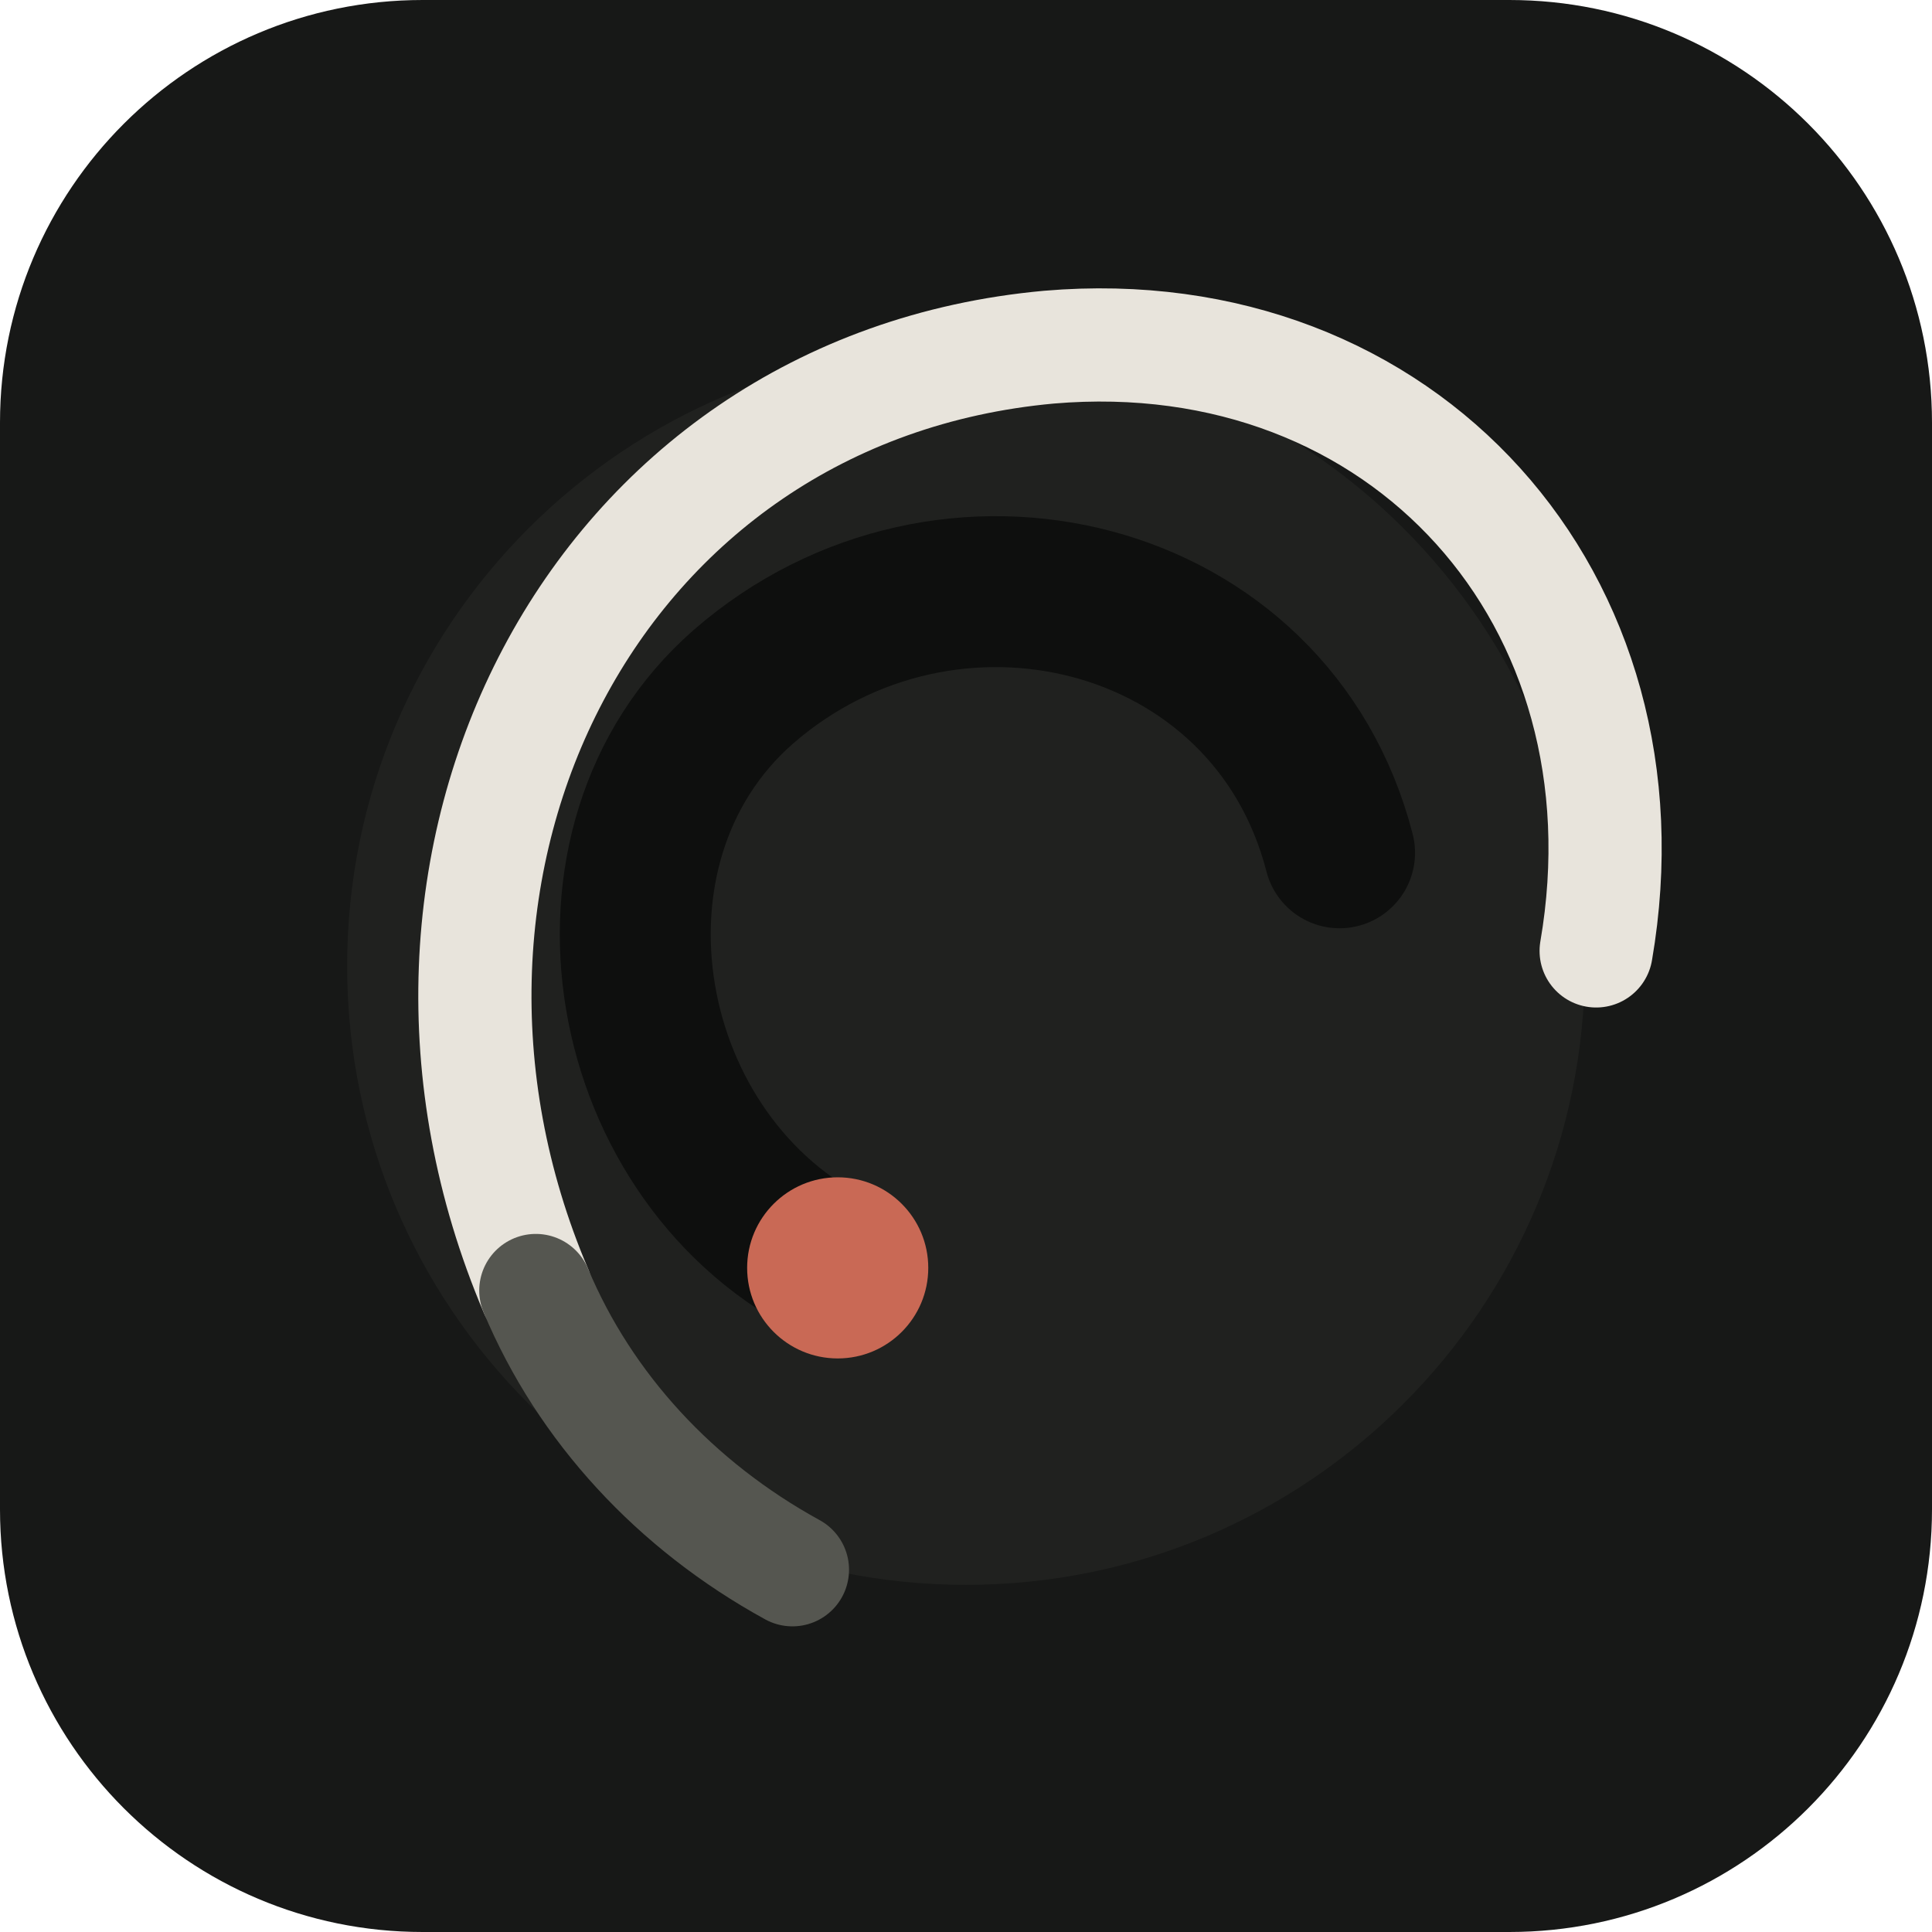
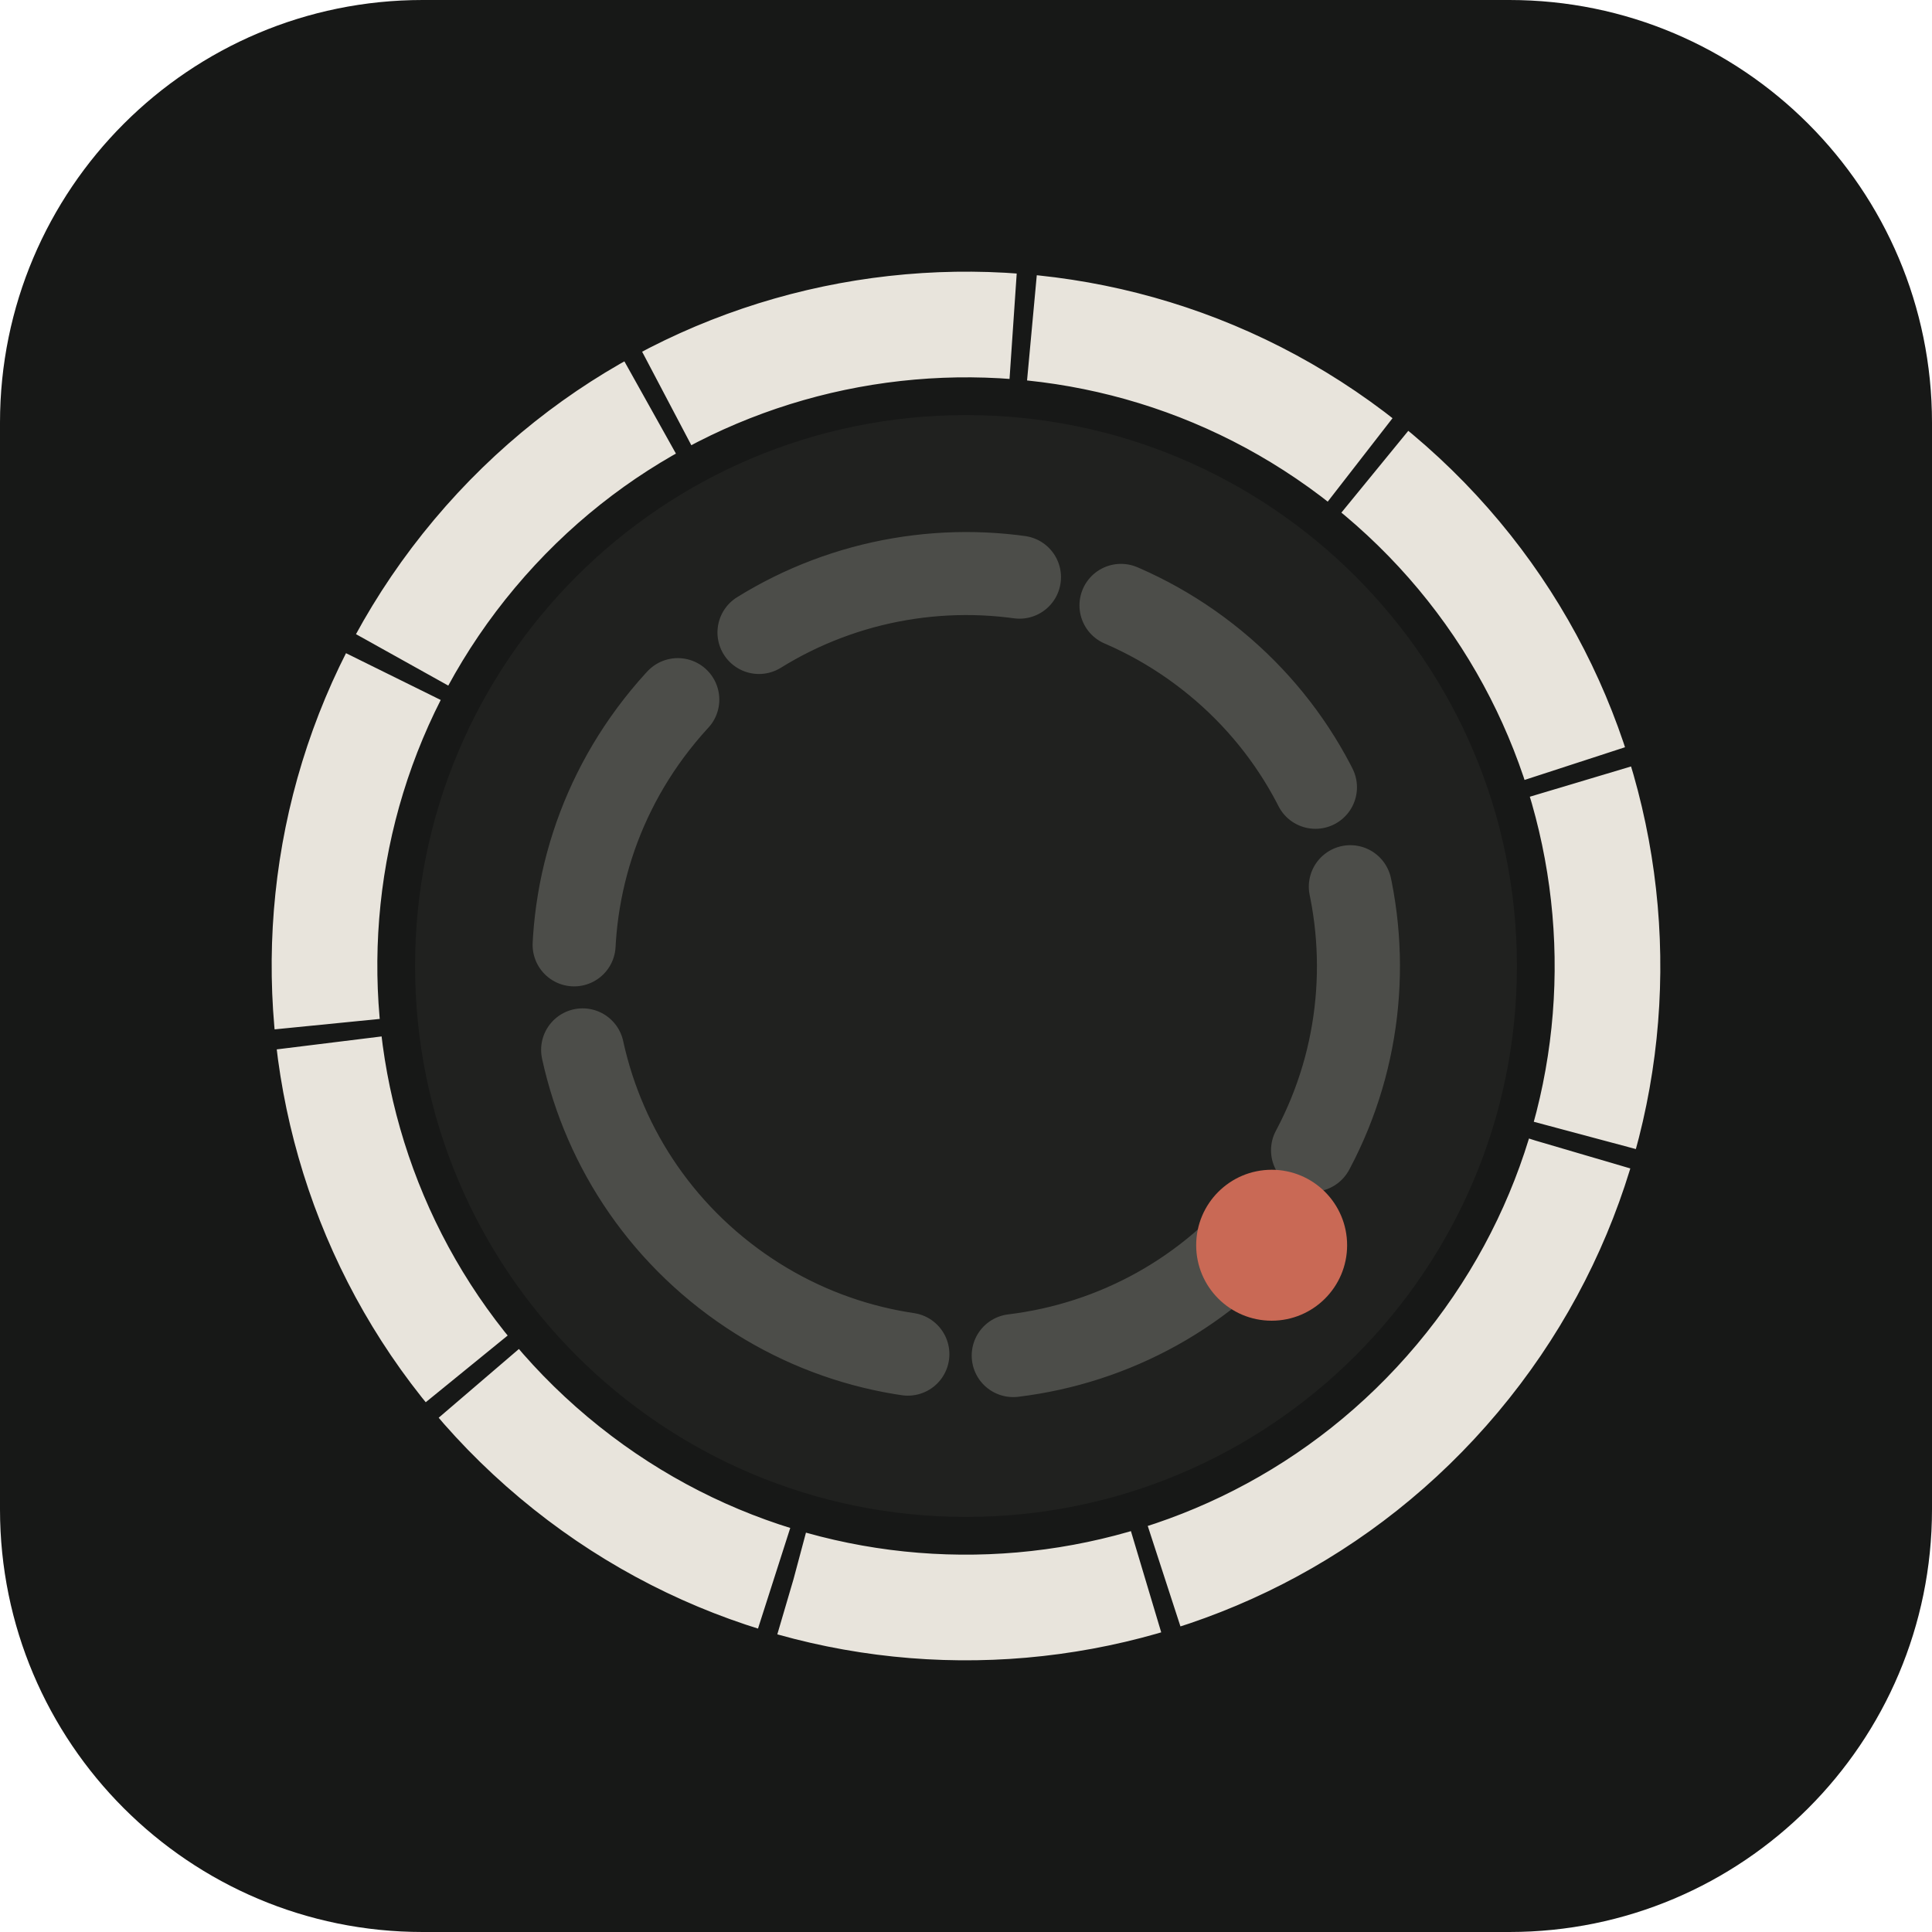
<svg xmlns="http://www.w3.org/2000/svg" viewBox="0 0 512 512" role="img" aria-label="微定">
  <rect width="512" height="512" rx="112" fill="#171817" />
-   <circle cx="256" cy="256" r="164" fill="#20211f" />
-   <path d="M142 342C94 229 157 103 278 92c94-8 161 67 145 160" fill="none" stroke="#E8E4DC" stroke-width="30" stroke-linecap="round" />
-   <path d="M355 226c-18-70-104-91-158-44-48 42-33 126 25 154" fill="none" stroke="#0E0F0E" stroke-width="40" stroke-linecap="round" />
-   <path d="M142 342c13 31 37 57 68 74" fill="none" stroke="#555650" stroke-width="30" stroke-linecap="round" />
-   <circle cx="222" cy="336" r="24" fill="#C96955" />
+   <circle cx="256" cy="256" r="146" fill="#20211F" />
+   <circle cx="256" cy="256" r="170" pathLength="100" fill="none" stroke="#E8E4DC" stroke-width="28" stroke-linecap="butt" stroke-dasharray="95 5" transform="rotate(40 256 256)" />
+   <circle cx="256" cy="256" r="104" pathLength="100" fill="none" stroke="#4C4D49" stroke-width="22" stroke-linecap="round" stroke-dasharray="72 28" transform="rotate(128 256 256)" />
+   <circle cx="337" cy="330" r="20" fill="#C96955" />
</svg>
